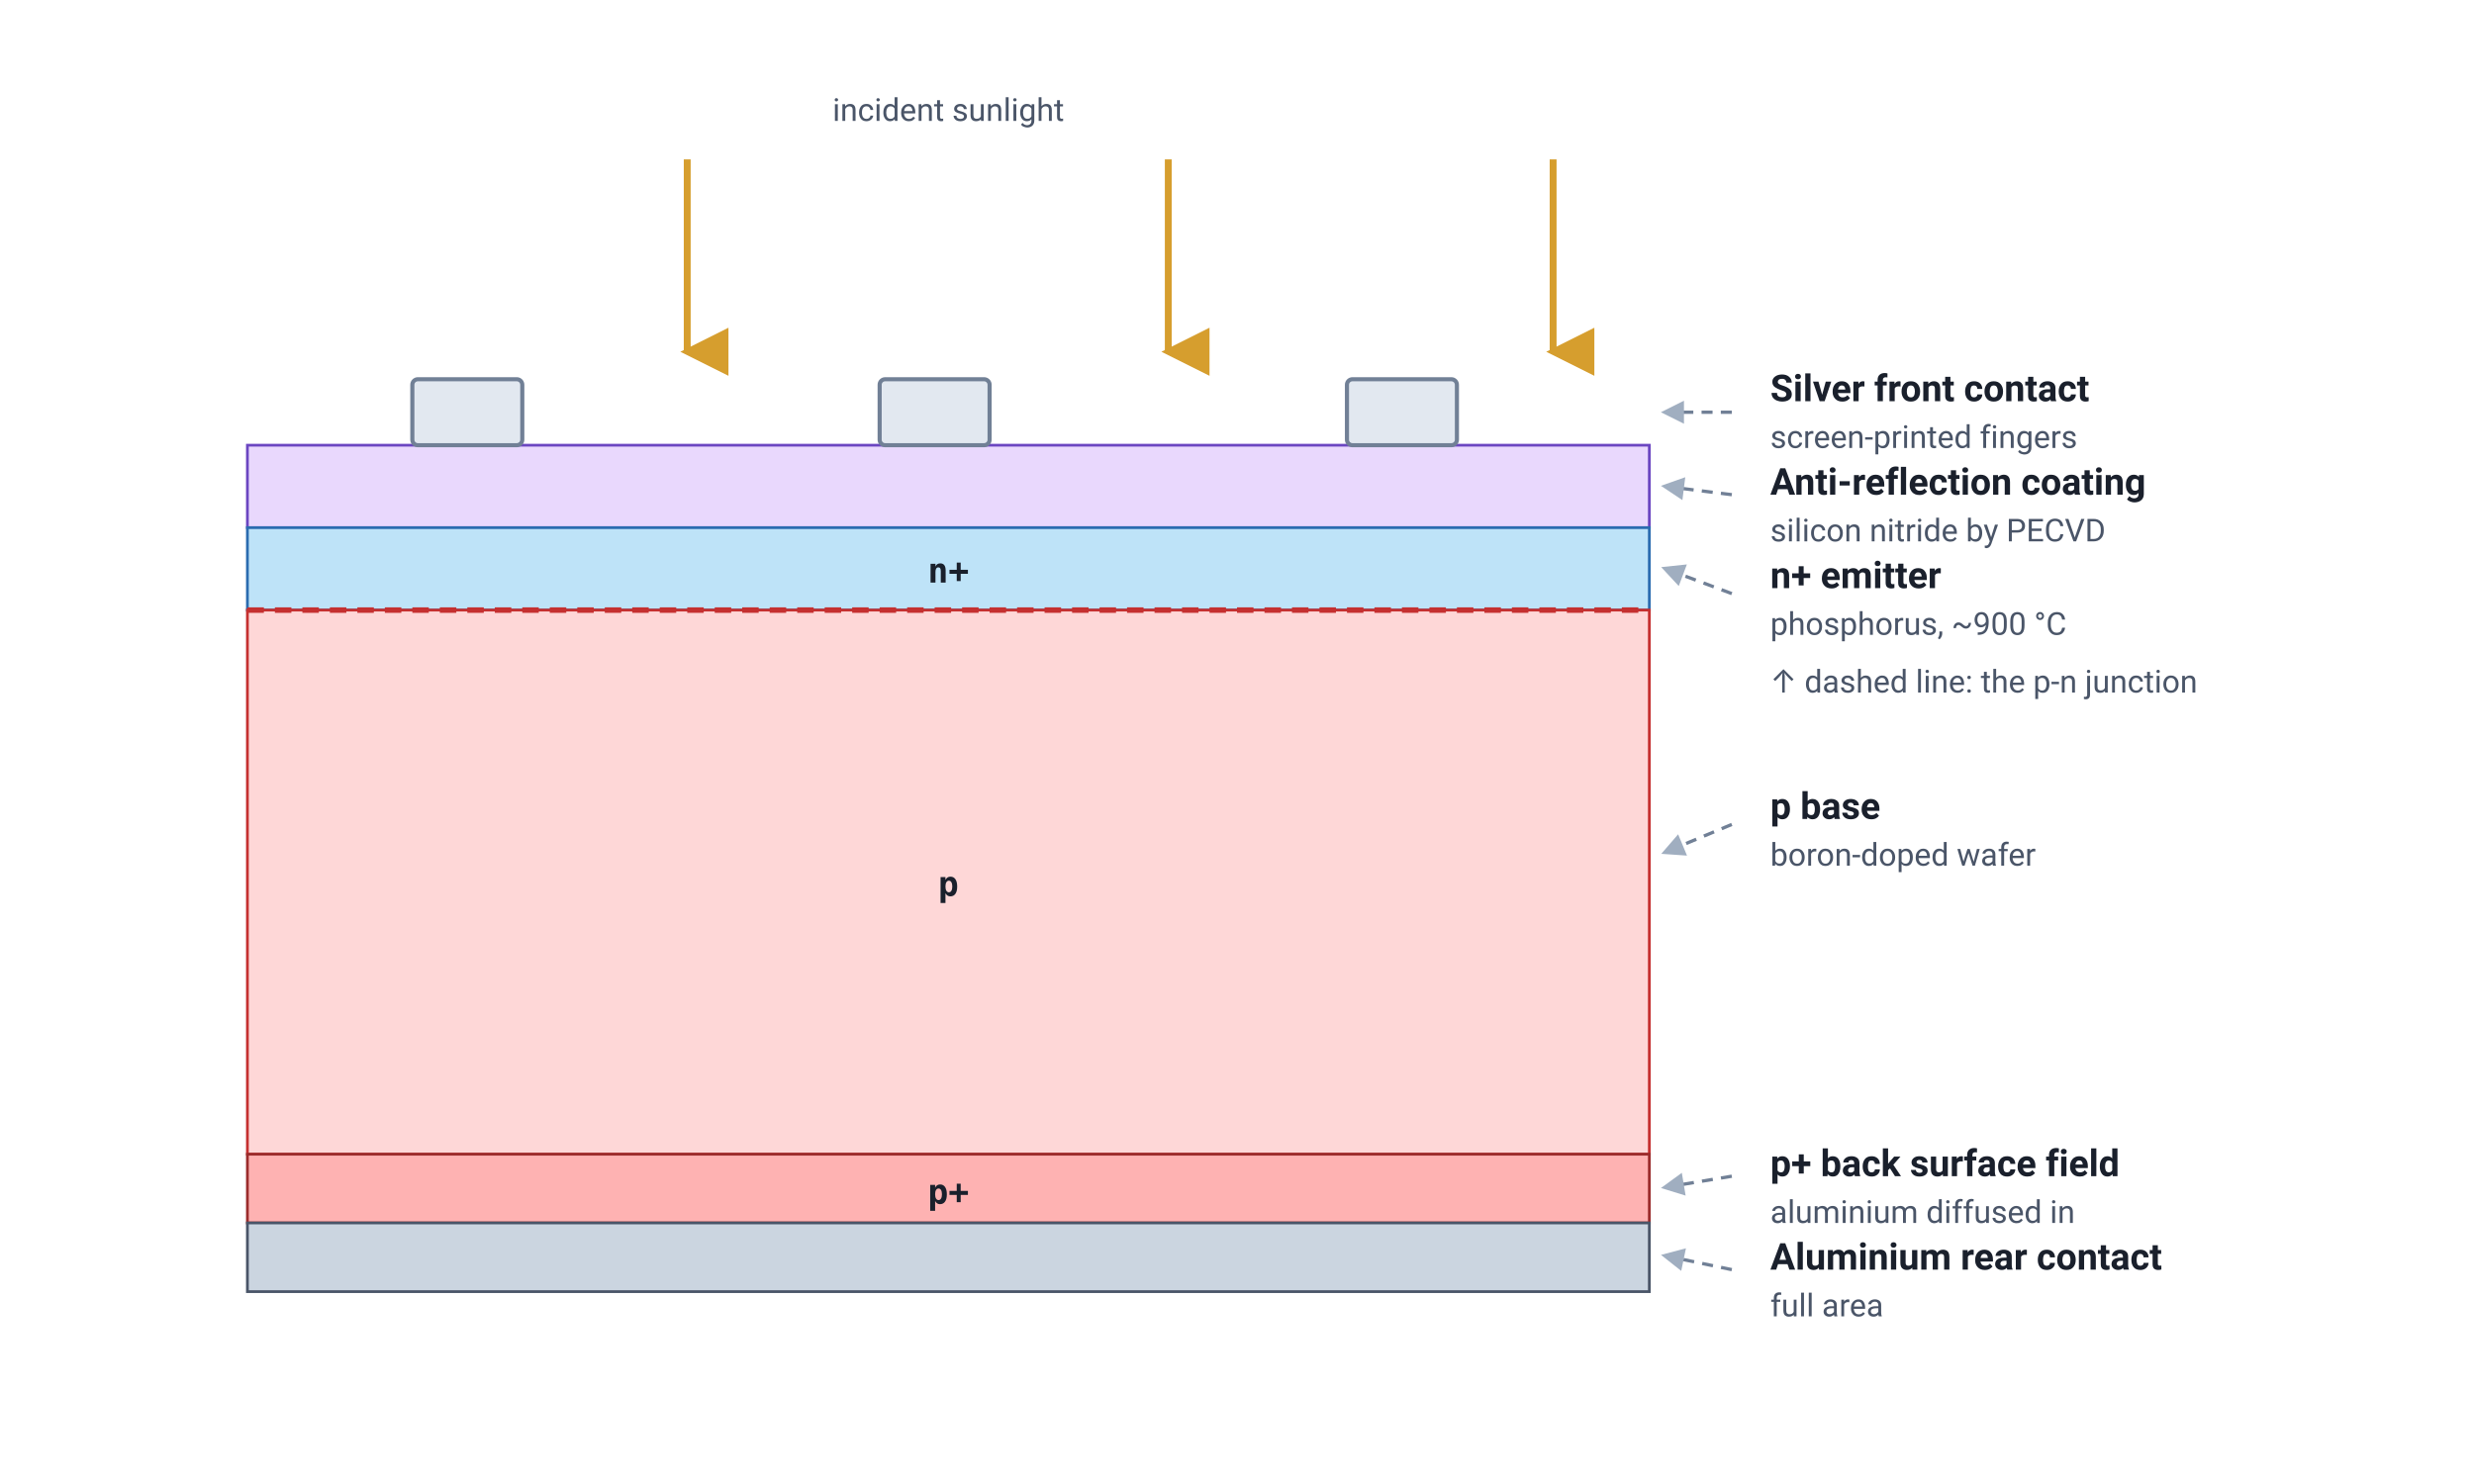
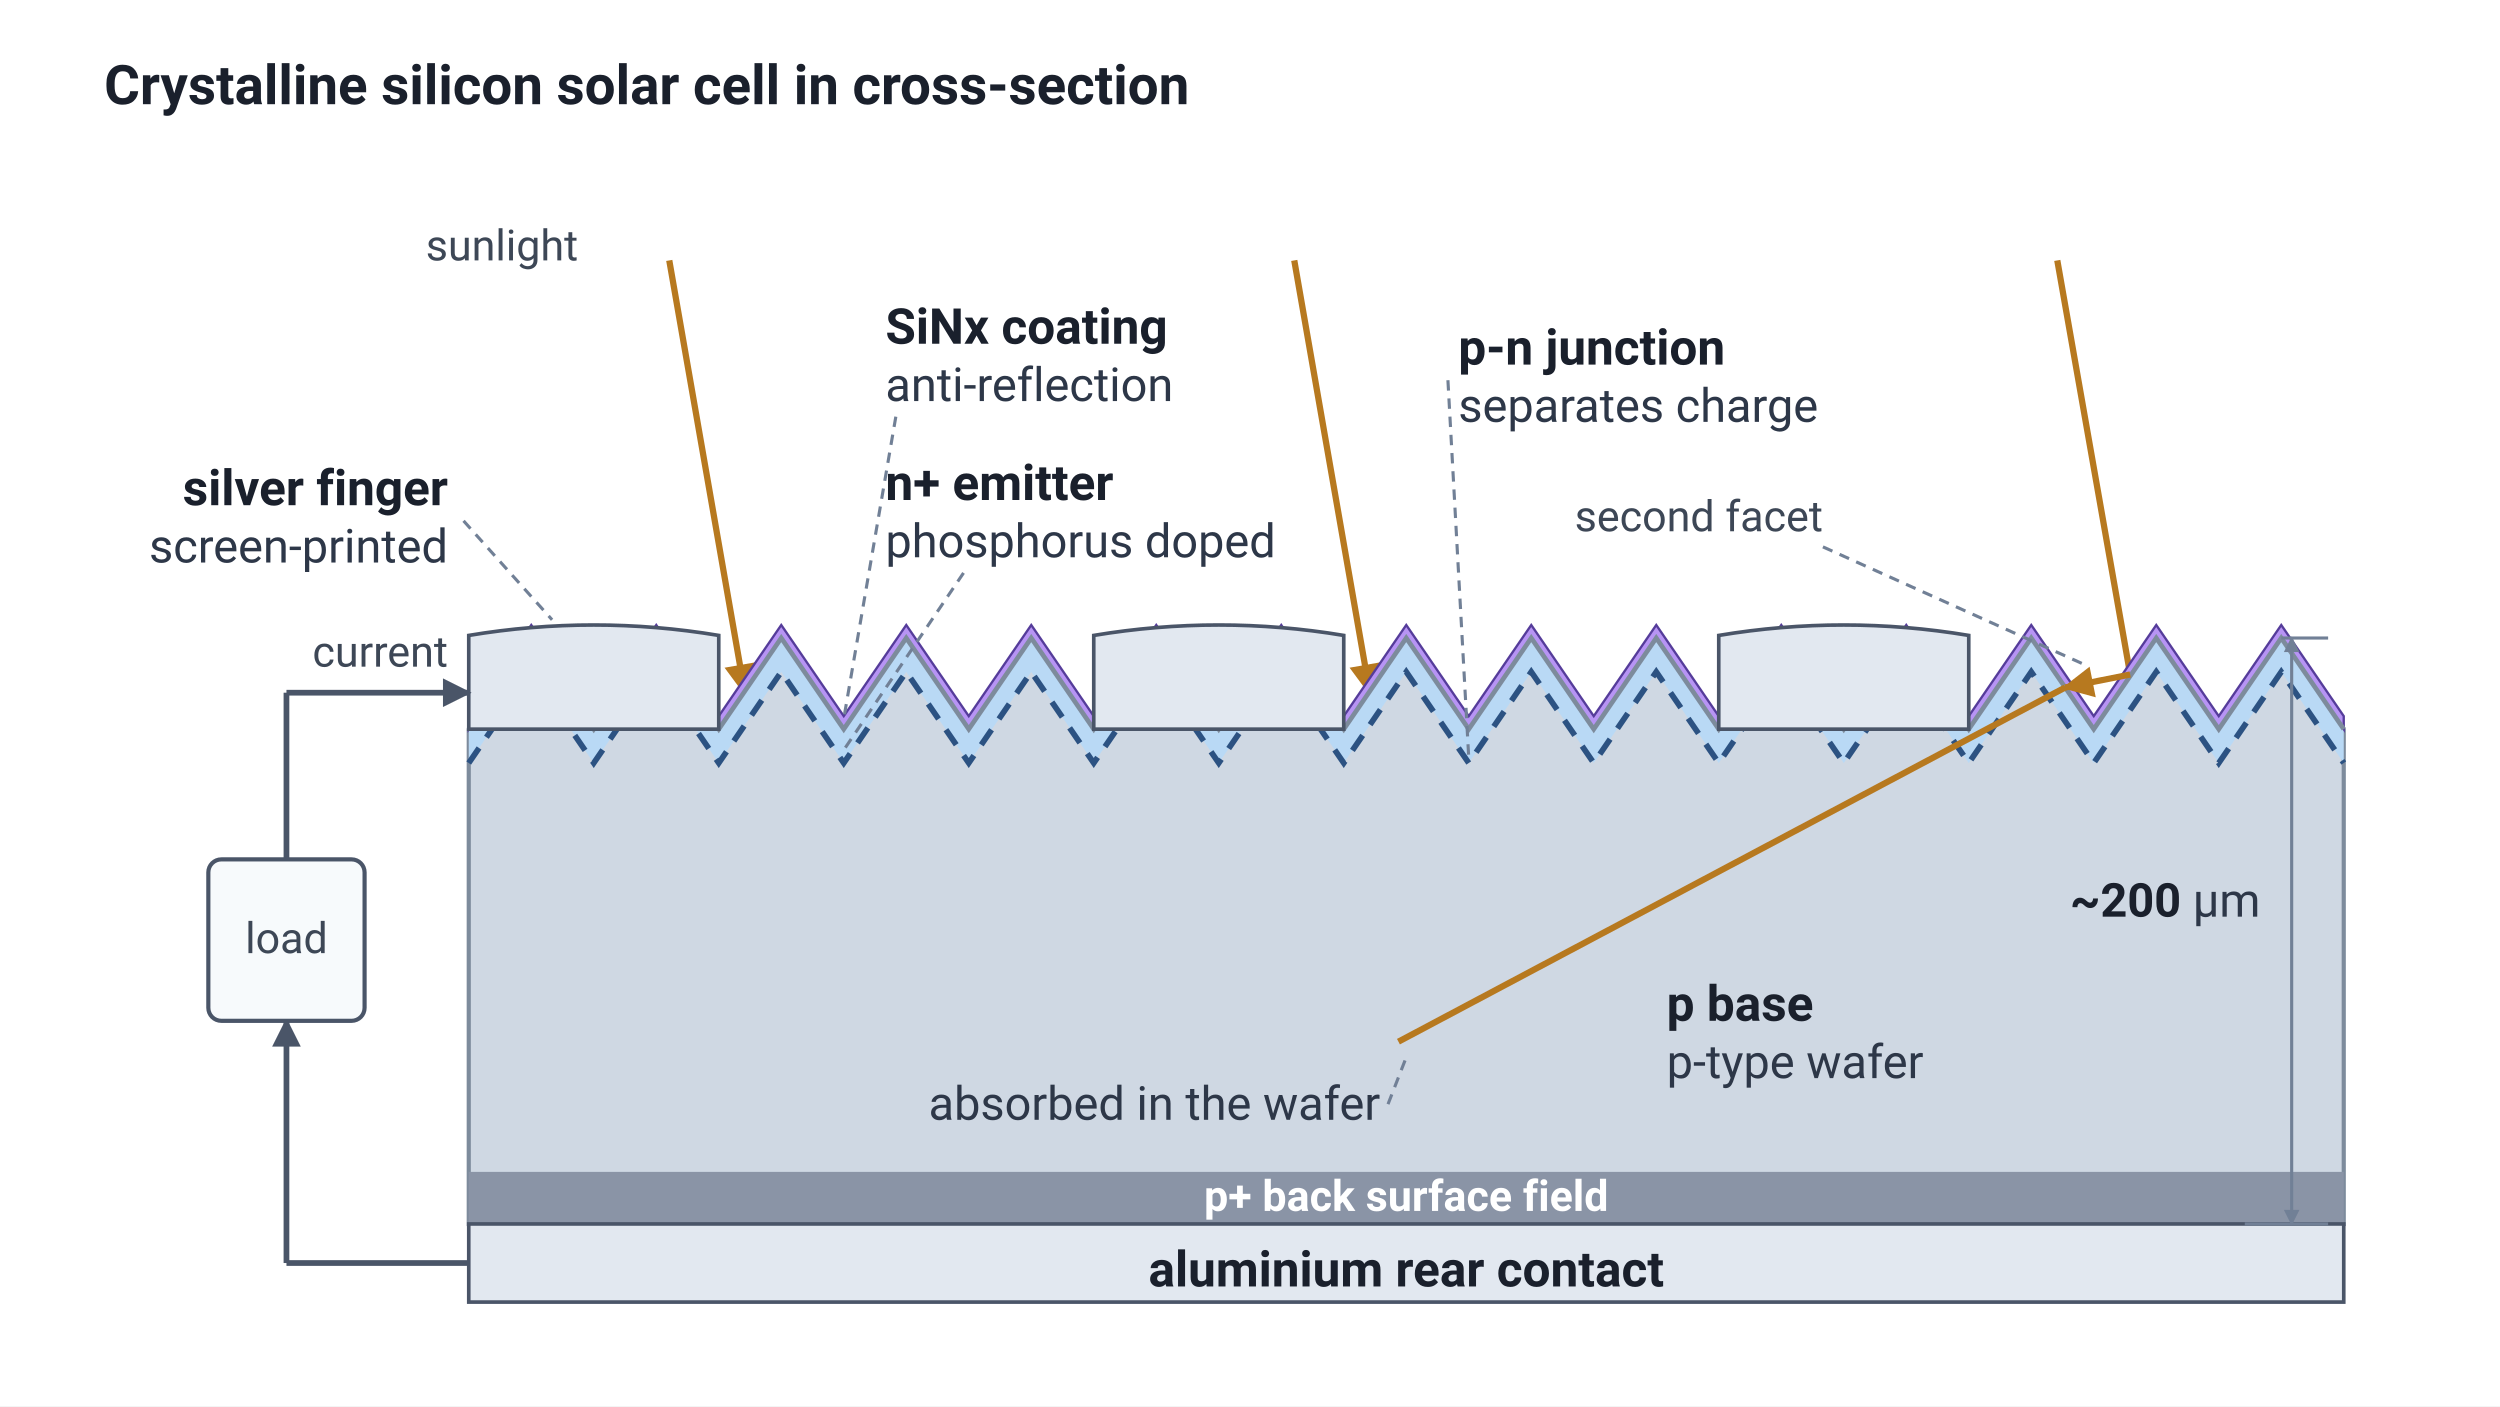
- <svg xmlns="http://www.w3.org/2000/svg" width="900" height="540" viewBox="0 0 900 540" role="img">
-   <rect width="900" height="540" fill="#ffffff" />
+ <svg xmlns="http://www.w3.org/2000/svg" width="960" height="540" viewBox="0 0 960 540" role="img">
+   <rect width="960" height="540" fill="#ffffff" />
  <defs>
-     <marker id="sunArrow" markerWidth="7" markerHeight="7" refX="3.5" refY="6" orient="auto">
-       <path d="M0,0 L7,0 L3.5,7 z" fill="#d69e2e" />
+     <marker id="rayArrow" viewBox="0 0 10 10" refX="9" refY="5" markerWidth="5" markerHeight="5" orient="auto-start-reverse">
+       <path d="M 0 0 L 10 5 L 0 10 z" fill="#b7791f" />
    </marker>
-     <marker id="leadArrow" markerWidth="7" markerHeight="7" refX="5.5" refY="3.5" orient="auto">
-       <path d="M0,0 L7,3.5 L0,7 z" fill="#a0aec0" />
+     <marker id="wireArrow" viewBox="0 0 10 10" refX="9" refY="5" markerWidth="5" markerHeight="5" orient="auto-start-reverse">
+       <path d="M 0 0 L 10 5 L 0 10 z" fill="#4a5568" />
+     </marker>
+     <marker id="dimArrow" viewBox="0 0 10 10" refX="9" refY="5" markerWidth="5" markerHeight="5" orient="auto-start-reverse">
+       <path d="M 0 0 L 10 5 L 0 10 z" fill="#718096" />
    </marker>
  </defs>
  <style>
-     .t { font: 600 13.5px system-ui, -apple-system, "Segoe UI", Roboto, sans-serif; fill: #1a202c; }
-     .s { font: 11.5px system-ui, -apple-system, "Segoe UI", Roboto, sans-serif; fill: #4a5568; }
-     .sym { font: 600 12.5px ui-monospace, SFMono-Regular, Menlo, Consolas, monospace; fill: #1a202c; }
-     .ag { fill: #e2e8f0; stroke: #718096; stroke-width: 1.5; }
-     .arc { fill: #e9d8fd; stroke: #6b46c1; stroke-width: 1; }
-     .emit { fill: #bee3f8; stroke: #2b6cb0; stroke-width: 1; }
-     .base { fill: #fed7d7; stroke: #c53030; stroke-width: 1; }
-     .bsf { fill: #feb2b2; stroke: #9b2c2c; stroke-width: 1; }
-     .alu { fill: #cbd5e0; stroke: #4a5568; stroke-width: 1; }
-     .edge { fill: none; stroke: #4a5568; stroke-width: 2; }
+     .h { font: 600 21px system-ui, -apple-system, "Segoe UI", Roboto, sans-serif; fill: #1a202c; }
+     .t { font: 600 19px system-ui, -apple-system, "Segoe UI", Roboto, sans-serif; fill: #1a202c; }
+     .s { font: 18px system-ui, -apple-system, "Segoe UI", Roboto, sans-serif; fill: #2d3748; }
+     .sm { font: 16.5px system-ui, -apple-system, "Segoe UI", Roboto, sans-serif; fill: #3d4756; }
+     .inv { font: 600 16.5px system-ui, -apple-system, "Segoe UI", Roboto, sans-serif; fill: #ffffff; }
+     .v { font-weight: 600; fill: #1a202c; }
+     .si { fill: #cfd8e3; stroke: #7d8b9c; stroke-width: 1.6; }
+     .emit { fill: #b9d9f5; }
+     .arc { fill: #b794f4; stroke: #553c9a; stroke-width: 0.9; }
+     .junc { fill: none; stroke: #2c5282; stroke-width: 2.2; stroke-dasharray: 7 5; }
+     .bsf { fill: #8a94a6; }
+     .alu { fill: #e2e8f0; stroke: #4a5568; stroke-width: 1.4; }
+     .ag { fill: #e2e8f0; stroke: #4a5568; stroke-width: 1.4; }
+     .surf { fill: none; stroke: #7d8b9c; stroke-width: 1.8; }
    .lead { fill: none; stroke: #718096; stroke-width: 1.2; stroke-dasharray: 4 3; }
-     .sun { stroke: #d69e2e; stroke-width: 2.5; fill: none; }
-     .junc { stroke: #c53030; stroke-width: 2; stroke-dasharray: 6 4; fill: none; }
+     .ray { fill: none; stroke: #b7791f; stroke-width: 2.4; }
+     .wire { fill: none; stroke: #4a5568; stroke-width: 2.2; }
+     .load { fill: #f7fafc; stroke: #4a5568; stroke-width: 1.6; }
+     .dim { fill: none; stroke: #718096; stroke-width: 1.2; }
  </style>
-   <text class="s" x="345" y="44" text-anchor="middle">incident sunlight</text>
-   <path class="sun" d="M250,58 L250,128" marker-end="url(#sunArrow)" />
-   <path class="sun" d="M425,58 L425,128" marker-end="url(#sunArrow)" />
-   <path class="sun" d="M565,58 L565,128" marker-end="url(#sunArrow)" />
-   <rect class="arc" x="90" y="162" width="510" height="30" />
-   <rect class="emit" x="90" y="192" width="510" height="30" />
-   <rect class="base" x="90" y="222" width="510" height="198" />
-   <rect class="bsf" x="90" y="420" width="510" height="25" />
-   <rect class="alu" x="90" y="445" width="510" height="25" />
-   <rect class="ag" x="150" y="138" width="40" height="24" rx="2" />
-   <rect class="ag" x="320" y="138" width="40" height="24" rx="2" />
-   <rect class="ag" x="490" y="138" width="40" height="24" rx="2" />
-   <path class="junc" d="M90,222 L600,222" />
-   <text class="sym" x="345" y="212" text-anchor="middle">n+</text>
-   <text class="sym" x="345" y="326" text-anchor="middle">p</text>
-   <text class="sym" x="345" y="438" text-anchor="middle">p+</text>
-   <line class="lead" x1="630" y1="150" x2="606" y2="150" marker-end="url(#leadArrow)" />
-   <text class="t" x="644" y="146">Silver front contact</text>
-   <text class="s" x="644" y="163">screen-printed fingers</text>
-   <line class="lead" x1="630" y1="180" x2="606" y2="177" marker-end="url(#leadArrow)" />
-   <text class="t" x="644" y="180">Anti-reflection coating</text>
-   <text class="s" x="644" y="197">silicon nitride by PECVD</text>
-   <line class="lead" x1="630" y1="216" x2="606" y2="207" marker-end="url(#leadArrow)" />
-   <text class="t" x="644" y="214">n+ emitter</text>
-   <text class="s" x="644" y="231">phosphorus, ~900 °C</text>
-   <text class="s" x="644" y="252">↑ dashed line: the p-n junction</text>
-   <line class="lead" x1="630" y1="300" x2="606" y2="310" marker-end="url(#leadArrow)" />
-   <text class="t" x="644" y="298">p base</text>
-   <text class="s" x="644" y="315">boron-doped wafer</text>
-   <line class="lead" x1="630" y1="428" x2="606" y2="432" marker-end="url(#leadArrow)" />
-   <text class="t" x="644" y="428">p+ back surface field</text>
-   <text class="s" x="644" y="445">aluminium diffused in</text>
-   <line class="lead" x1="630" y1="462" x2="606" y2="457" marker-end="url(#leadArrow)" />
-   <text class="t" x="644" y="462">Aluminium rear contact</text>
-   <text class="s" x="644" y="479">full area</text>
+   <text class="h" x="40" y="40">Crystalline silicon solar cell in cross-section</text>
+   <path class="ray" d="M 257,100 L 286,266" marker-end="url(#rayArrow)" />
+   <path class="ray" d="M 497,100 L 526,266" marker-end="url(#rayArrow)" />
+   <path class="ray" d="M 790,100 L 818,259" />
+   <text class="sm" x="222" y="100" text-anchor="end">sunlight</text>
+   <path class="si" d="M 180,280 L 204,245 L 228,280 L 252,245 L 276,280 L 300,245 L 324,280 L 348,245 L 372,280 L 396,245 L 420,280 L 444,245 L 468,280 L 492,245 L 516,280 L 540,245 L 564,280 L 588,245 L 612,280 L 636,245 L 660,280 L 684,245 L 708,280 L 732,245 L 756,280 L 780,245 L 804,280 L 828,245 L 852,280 L 876,245 L 900,280 L 900,470 L 180,470 Z" />
+   <path class="emit" d="M 180,280 L 204,245 L 228,280 L 252,245 L 276,280 L 300,245 L 324,280 L 348,245 L 372,280 L 396,245 L 420,280 L 444,245 L 468,280 L 492,245 L 516,280 L 540,245 L 564,280 L 588,245 L 612,280 L 636,245 L 660,280 L 684,245 L 708,280 L 732,245 L 756,280 L 780,245 L 804,280 L 828,245 L 852,280 L 876,245 L 900,280 L 900,293 L 876,258 L 852,293 L 828,258 L 804,293 L 780,258 L 756,293 L 732,258 L 708,293 L 684,258 L 660,293 L 636,258 L 612,293 L 588,258 L 564,293 L 540,258 L 516,293 L 492,258 L 468,293 L 444,258 L 420,293 L 396,258 L 372,293 L 348,258 L 324,293 L 300,258 L 276,293 L 252,258 L 228,293 L 204,258 L 180,293 Z" />
+   <path class="arc" d="M 180,275 L 204,240 L 228,275 L 252,240 L 276,275 L 300,240 L 324,275 L 348,240 L 372,275 L 396,240 L 420,275 L 444,240 L 468,275 L 492,240 L 516,275 L 540,240 L 564,275 L 588,240 L 612,275 L 636,240 L 660,275 L 684,240 L 708,275 L 732,240 L 756,275 L 780,240 L 804,275 L 828,240 L 852,275 L 876,240 L 900,275 L 900,280 L 876,245 L 852,280 L 828,245 L 804,280 L 780,245 L 756,280 L 732,245 L 708,280 L 684,245 L 660,280 L 636,245 L 612,280 L 588,245 L 564,280 L 540,245 L 516,280 L 492,245 L 468,280 L 444,245 L 420,280 L 396,245 L 372,280 L 348,245 L 324,280 L 300,245 L 276,280 L 252,245 L 228,280 L 204,245 L 180,280 Z" />
+   <path class="surf" d="M 180,280 L 204,245 L 228,280 L 252,245 L 276,280 L 300,245 L 324,280 L 348,245 L 372,280 L 396,245 L 420,280 L 444,245 L 468,280 L 492,245 L 516,280 L 540,245 L 564,280 L 588,245 L 612,280 L 636,245 L 660,280 L 684,245 L 708,280 L 732,245 L 756,280 L 780,245 L 804,280 L 828,245 L 852,280 L 876,245 L 900,280" />
+   <path class="junc" d="M 180,293 L 204,258 L 228,293 L 252,258 L 276,293 L 300,258 L 324,293 L 348,258 L 372,293 L 396,258 L 420,293 L 444,258 L 468,293 L 492,258 L 516,293 L 540,258 L 564,293 L 588,258 L 612,293 L 636,258 L 660,293 L 684,258 L 708,293 L 732,258 L 756,293 L 780,258 L 804,293 L 828,258 L 852,293 L 876,258 L 900,293" />
+   <path class="ag" d="M 180,280 L 180,244 Q 228,236 276,244 L 276,280 Z" />
+   <path class="ag" d="M 420,280 L 420,244 Q 468,236 516,244 L 516,280 Z" />
+   <path class="ag" d="M 660,280 L 660,244 Q 708,236 756,244 L 756,280 Z" />
+   <path class="ray" d="M 818,259 L 793,264" marker-end="url(#rayArrow)" />
+   <path class="ray" d="M 793,264 L 537,400" />
+   <path class="bsf" d="M 180,450 L 900,450 L 900,470 L 180,470 Z" />
+   <rect class="alu" x="180" y="470" width="720" height="30" />
+   <text class="inv" x="540" y="465" text-anchor="middle">p+ back surface field</text>
+   <text class="t" x="540" y="494" text-anchor="middle">aluminium rear contact</text>
+   <path class="wire" d="M 110,266 L 180,266" marker-end="url(#wireArrow)" />
+   <path class="wire" d="M 110,266 L 110,330" />
+   <path class="wire" d="M 110,485 L 110,392" marker-end="url(#wireArrow)" />
+   <path class="wire" d="M 110,485 L 180,485" />
+   <rect class="load" x="80" y="330" width="60" height="62" rx="5" />
+   <text class="sm" x="110" y="366" text-anchor="middle">load</text>
+   <text class="sm" x="172" y="256" text-anchor="end">current</text>
+   <text class="t" x="172" y="194" text-anchor="end">silver finger</text>
+   <text class="s" x="172" y="216" text-anchor="end">screen-printed</text>
+   <path class="lead" d="M 178,200 L 212,238" />
+   <text class="t" x="340" y="132">SiNx coating</text>
+   <text class="s" x="340" y="154">anti-reflection</text>
+   <path class="lead" d="M 344,160 L 324,276" />
+   <text class="t" x="340" y="192">n+ emitter</text>
+   <text class="s" x="340" y="214">phosphorus doped</text>
+   <path class="lead" d="M 370,220 L 324,288" />
+   <text class="t" x="560" y="140">p-n junction</text>
+   <text class="s" x="560" y="162">separates charge</text>
+   <path class="lead" d="M 556,146 L 564,291" />
+   <text class="sm" x="700" y="204" text-anchor="end">second facet</text>
+   <path class="lead" d="M 700,210 L 800,255" />
+   <text class="t" x="640" y="392">p base</text>
+   <text class="s" x="640" y="414">p-type wafer</text>
+   <text class="s" x="530" y="430" text-anchor="end">absorbed in the wafer</text>
+   <path class="lead" d="M 533,424 L 540,406" />
+   <path class="dim" d="M 880,245 L 880,470" marker-start="url(#dimArrow)" marker-end="url(#dimArrow)" />
+   <path class="dim" d="M 876,245 L 894,245" />
+   <path class="dim" d="M 862,470 L 894,470" />
+   <text class="s" x="868" y="352" text-anchor="end">
+     <tspan class="v">~200</tspan> µm</text>
</svg>
